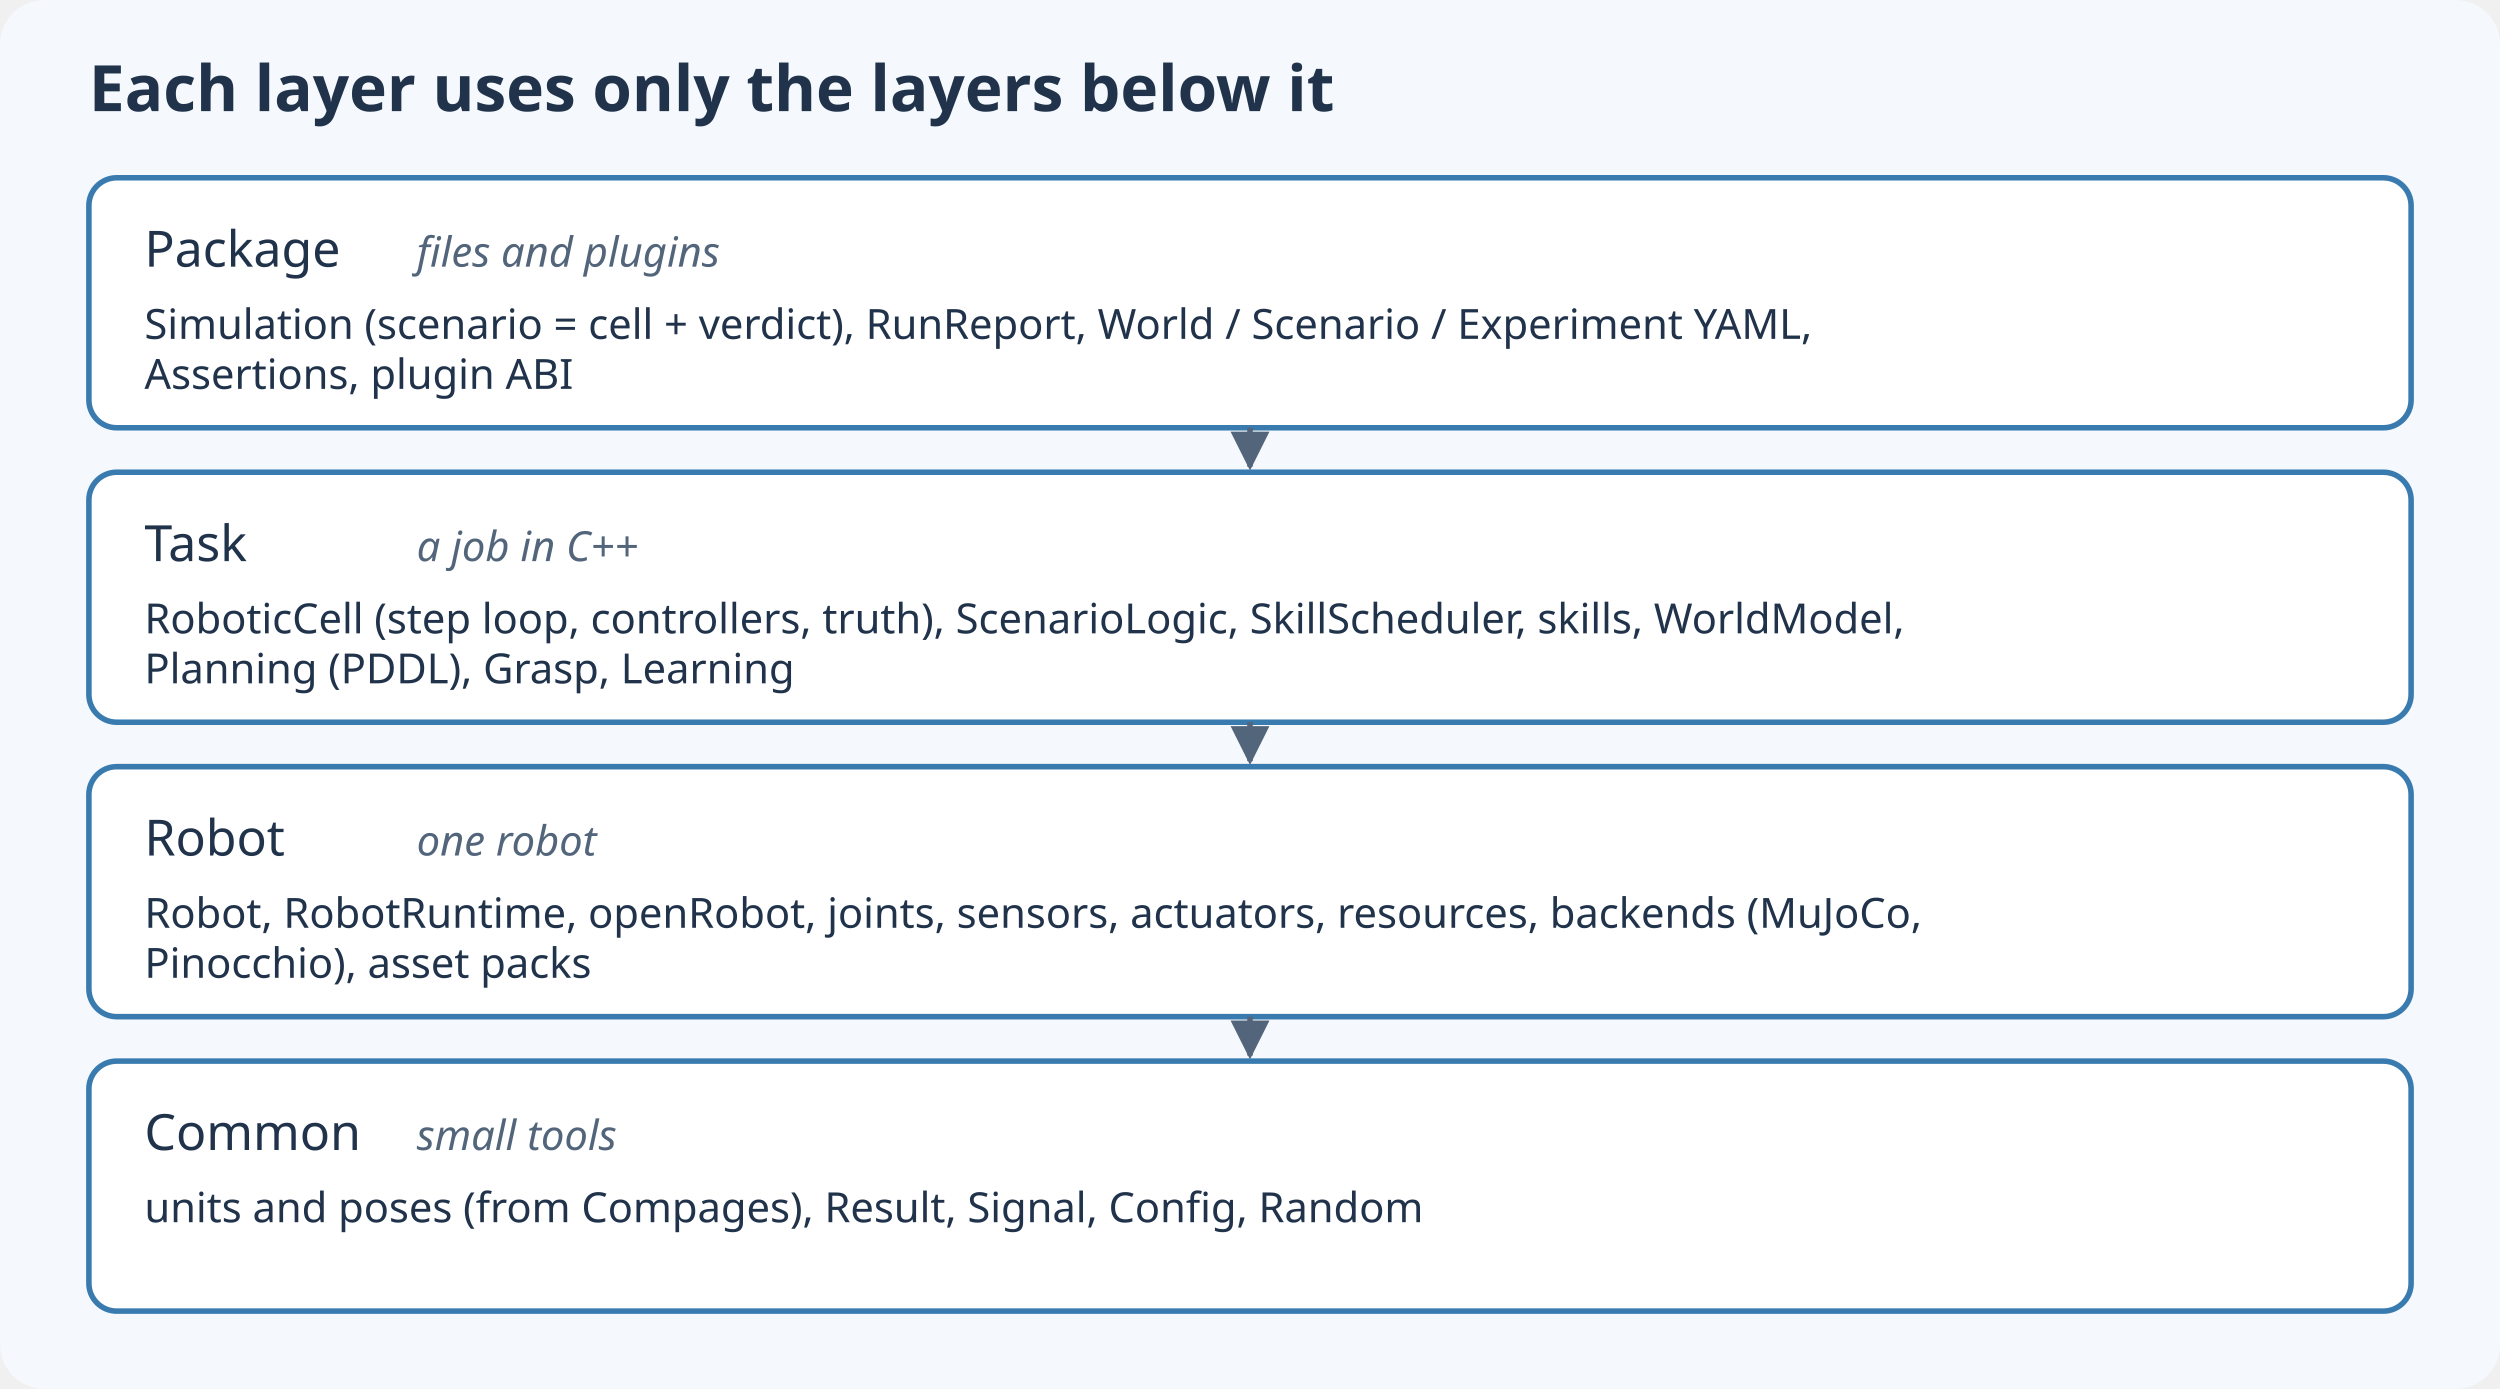
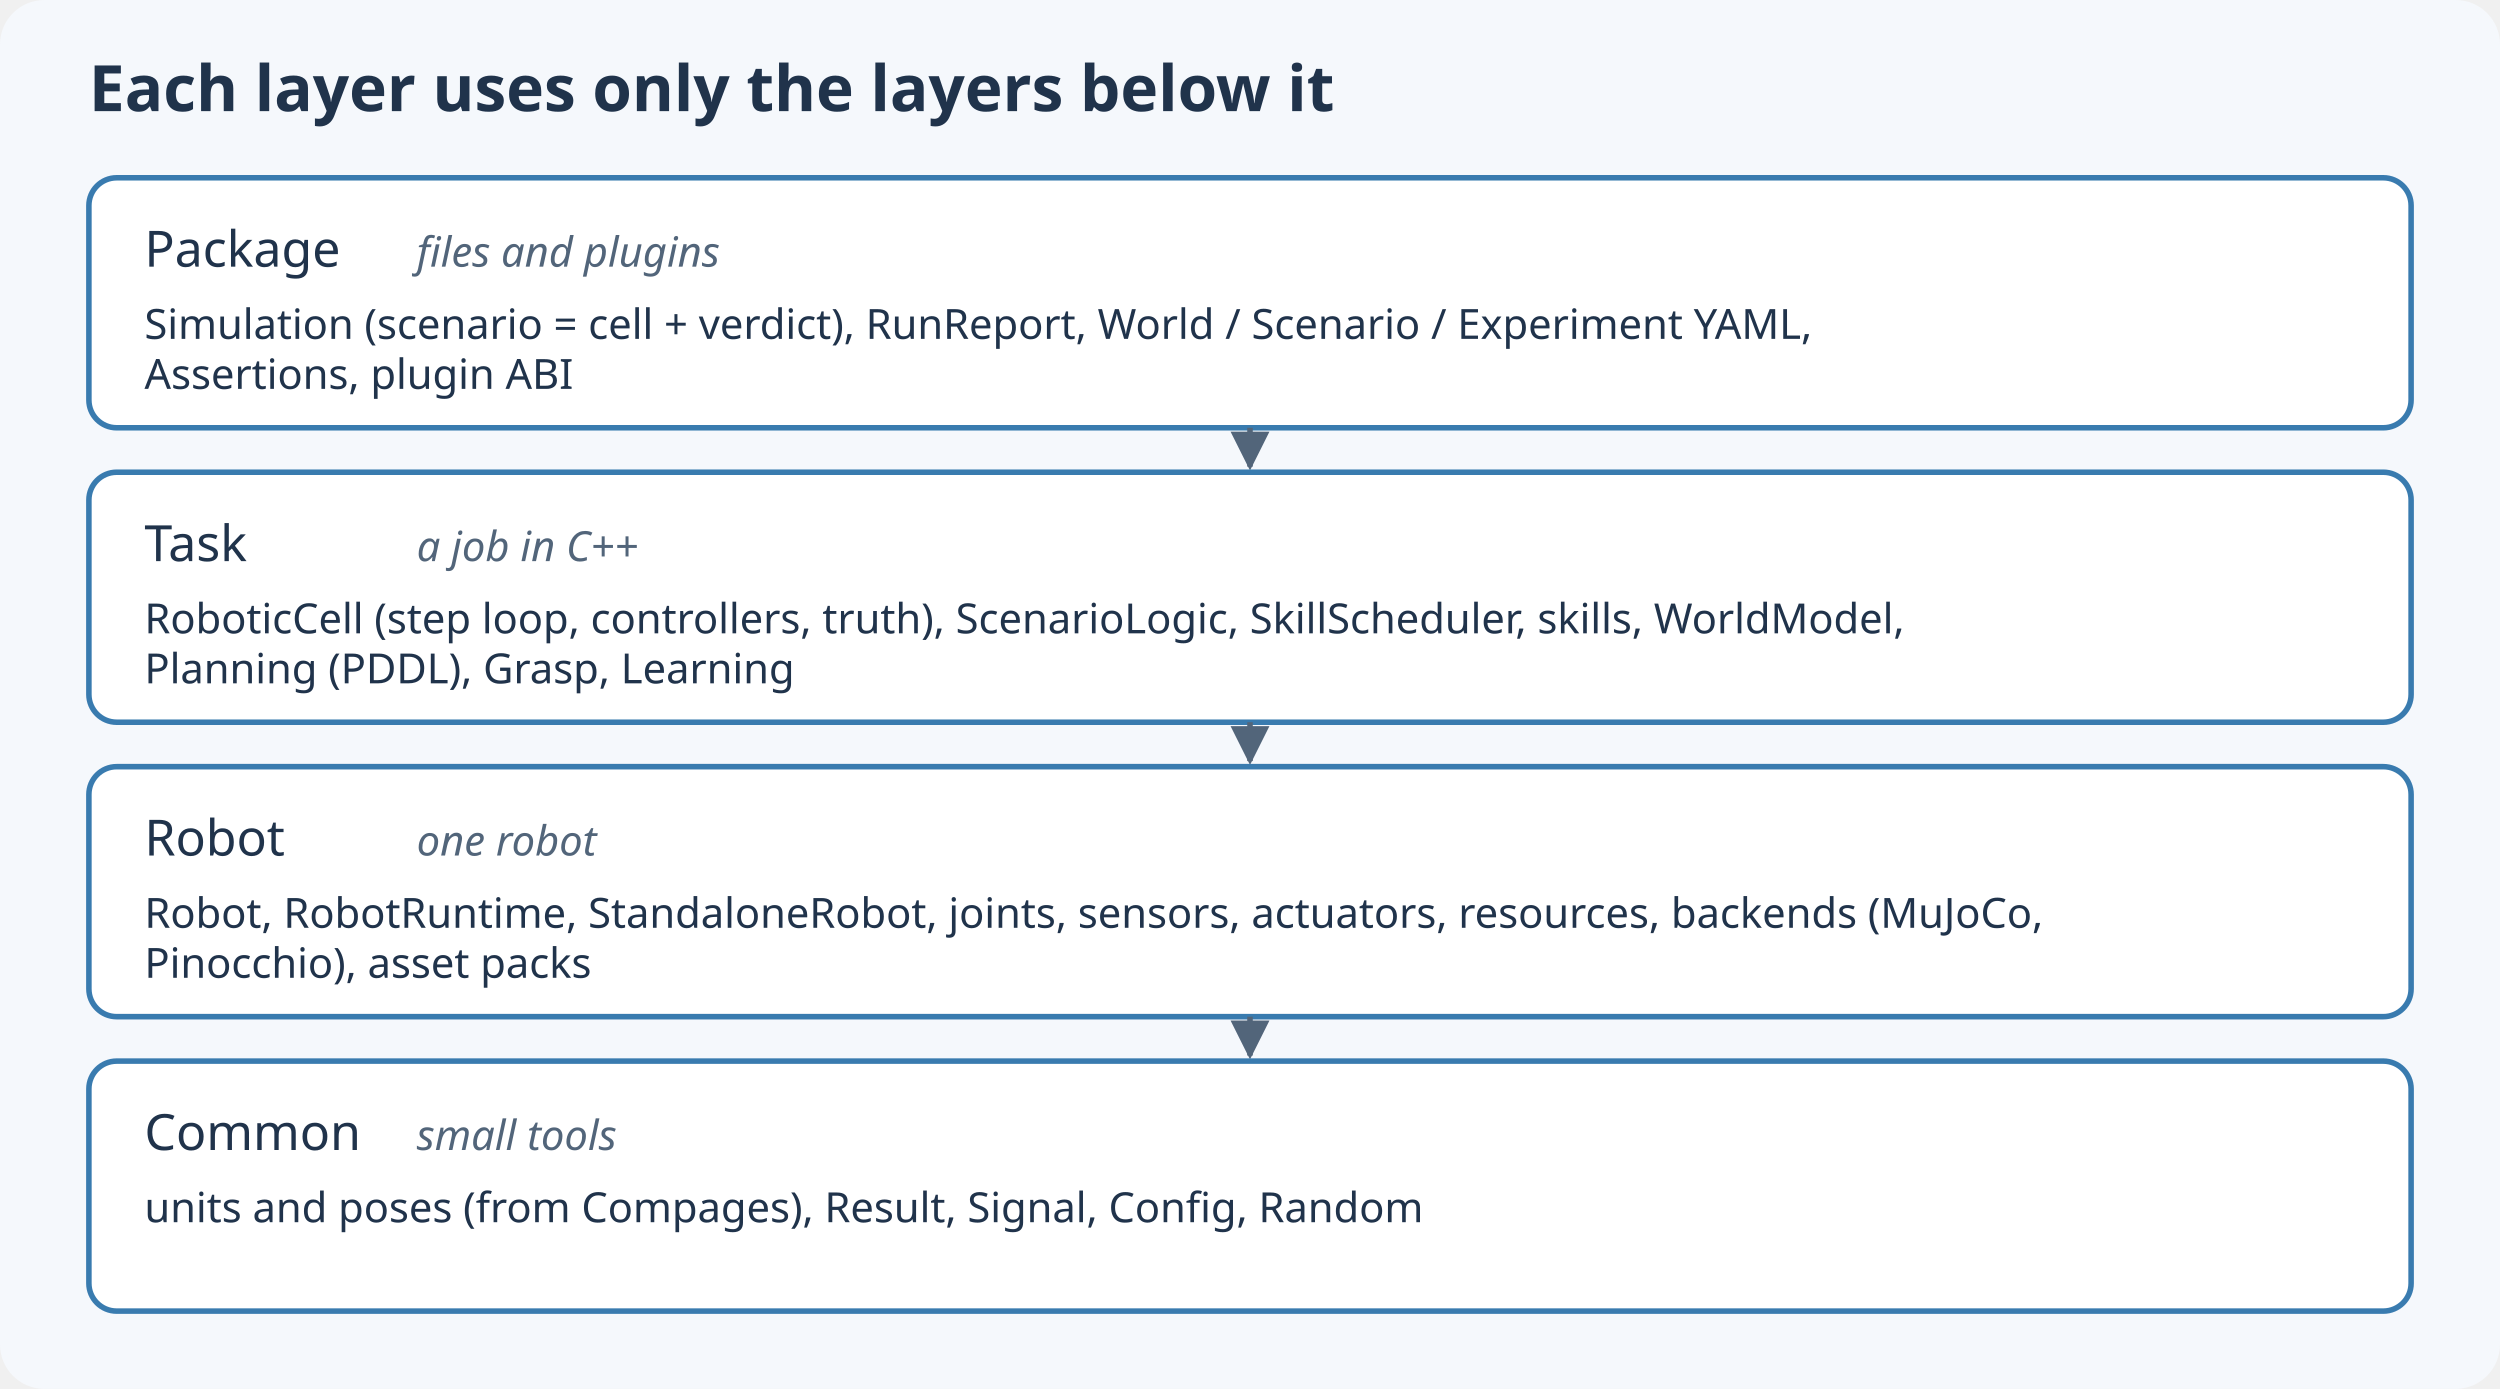
<svg xmlns="http://www.w3.org/2000/svg" viewBox="0 0 900 500" role="img" aria-labelledby="title desc">
  <defs>
    <marker id="arrow" viewBox="0 0 10 10" refX="9" refY="5" markerWidth="7" markerHeight="7" orient="auto-start-reverse">
      <path d="M0 0 10 5 0 10Z" fill="#52657a" />
    </marker>
  </defs>
  <style>
text {font-family: sans-serif; font-size: 18px; fill: #20334b;}
.heading {font-size: 23px; font-weight: bold;}
.small {font-size: 15px;}
.note {font-size: 15px; fill: #52657a; font-style: italic;}
.box {fill: #fff; stroke: #397baf; stroke-width: 2;}
.yours {fill: #fff7e6; stroke: #c98a1b; stroke-width: 2;}
.file {fill: #eef4ea; stroke: #5f8f4e; stroke-width: 2;}
.lib {fill: #eceff3; stroke: #7a8796; stroke-width: 2;}
.future {fill: #f5f8fc; stroke: #7a8796; stroke-width: 2; stroke-dasharray: 6 4;}
.fail {fill: #fdecee; stroke: #b5345a; stroke-width: 2;}
.ok {fill: #e9f5ec; stroke: #3d8b57; stroke-width: 2;}
.line {fill: none; stroke: #52657a; stroke-width: 2;}
.dashed {fill: none; stroke: #52657a; stroke-width: 2; stroke-dasharray: 6 5;}
.arrow {fill: none; stroke: #52657a; stroke-width: 2; marker-end: url(#arrow);}
.darrow {fill: none; stroke: #52657a; stroke-width: 2; stroke-dasharray: 6 5; marker-end: url(#arrow);}
</style>
  <rect width="900" height="500" rx="16" fill="#f5f8fc" />
  <text x="32" y="40" class="heading">Each layer uses only the layers below it</text>
  <rect x="32" y="64" width="836" height="90" rx="10" class="box" />
  <text x="52" y="96">Package</text>
  <text x="150" y="96" class="note">files and plugins</text>
  <text x="52" y="122" class="small">Simulation (scenario = cell + verdict), RunReport, World / Scenario / Experiment YAML,</text>
  <text x="52" y="140" class="small">Assertions, plugin ABI</text>
  <path d="M450 154 L450 168" class="arrow" />
  <rect x="32" y="170" width="836" height="90" rx="10" class="box" />
  <text x="52" y="202">Task</text>
  <text x="150" y="202" class="note">a job in C++</text>
  <text x="52" y="228" class="small">RoboticCell (step loop, controllers, truth), ScenarioLogic, SkillScheduler, skills, WorldModel,</text>
  <text x="52" y="246" class="small">Planning (PDDL), Grasp, Learning</text>
  <path d="M450 260 L450 274" class="arrow" />
  <rect x="32" y="276" width="836" height="90" rx="10" class="box" />
  <text x="52" y="308">Robot</text>
  <text x="150" y="308" class="note">one robot</text>
-   <text x="52" y="334" class="small">Robot, RobotRuntime, openRobot, joints, sensors, actuators, resources, backends (MuJoCo,</text>
+   <text x="52" y="334" class="small">Robot, RobotRuntime, StandaloneRobot, joints, sensors, actuators, resources, backends (MuJoCo,</text>
  <text x="52" y="352" class="small">Pinocchio), asset packs</text>
  <path d="M450 366 L450 380" class="arrow" />
  <rect x="32" y="382" width="836" height="90" rx="10" class="box" />
  <text x="52" y="414">Common</text>
  <text x="150" y="414" class="note">small tools</text>
  <text x="52" y="440" class="small">units and poses (from Compages), Result, Signal, Config, Random</text>
</svg>
